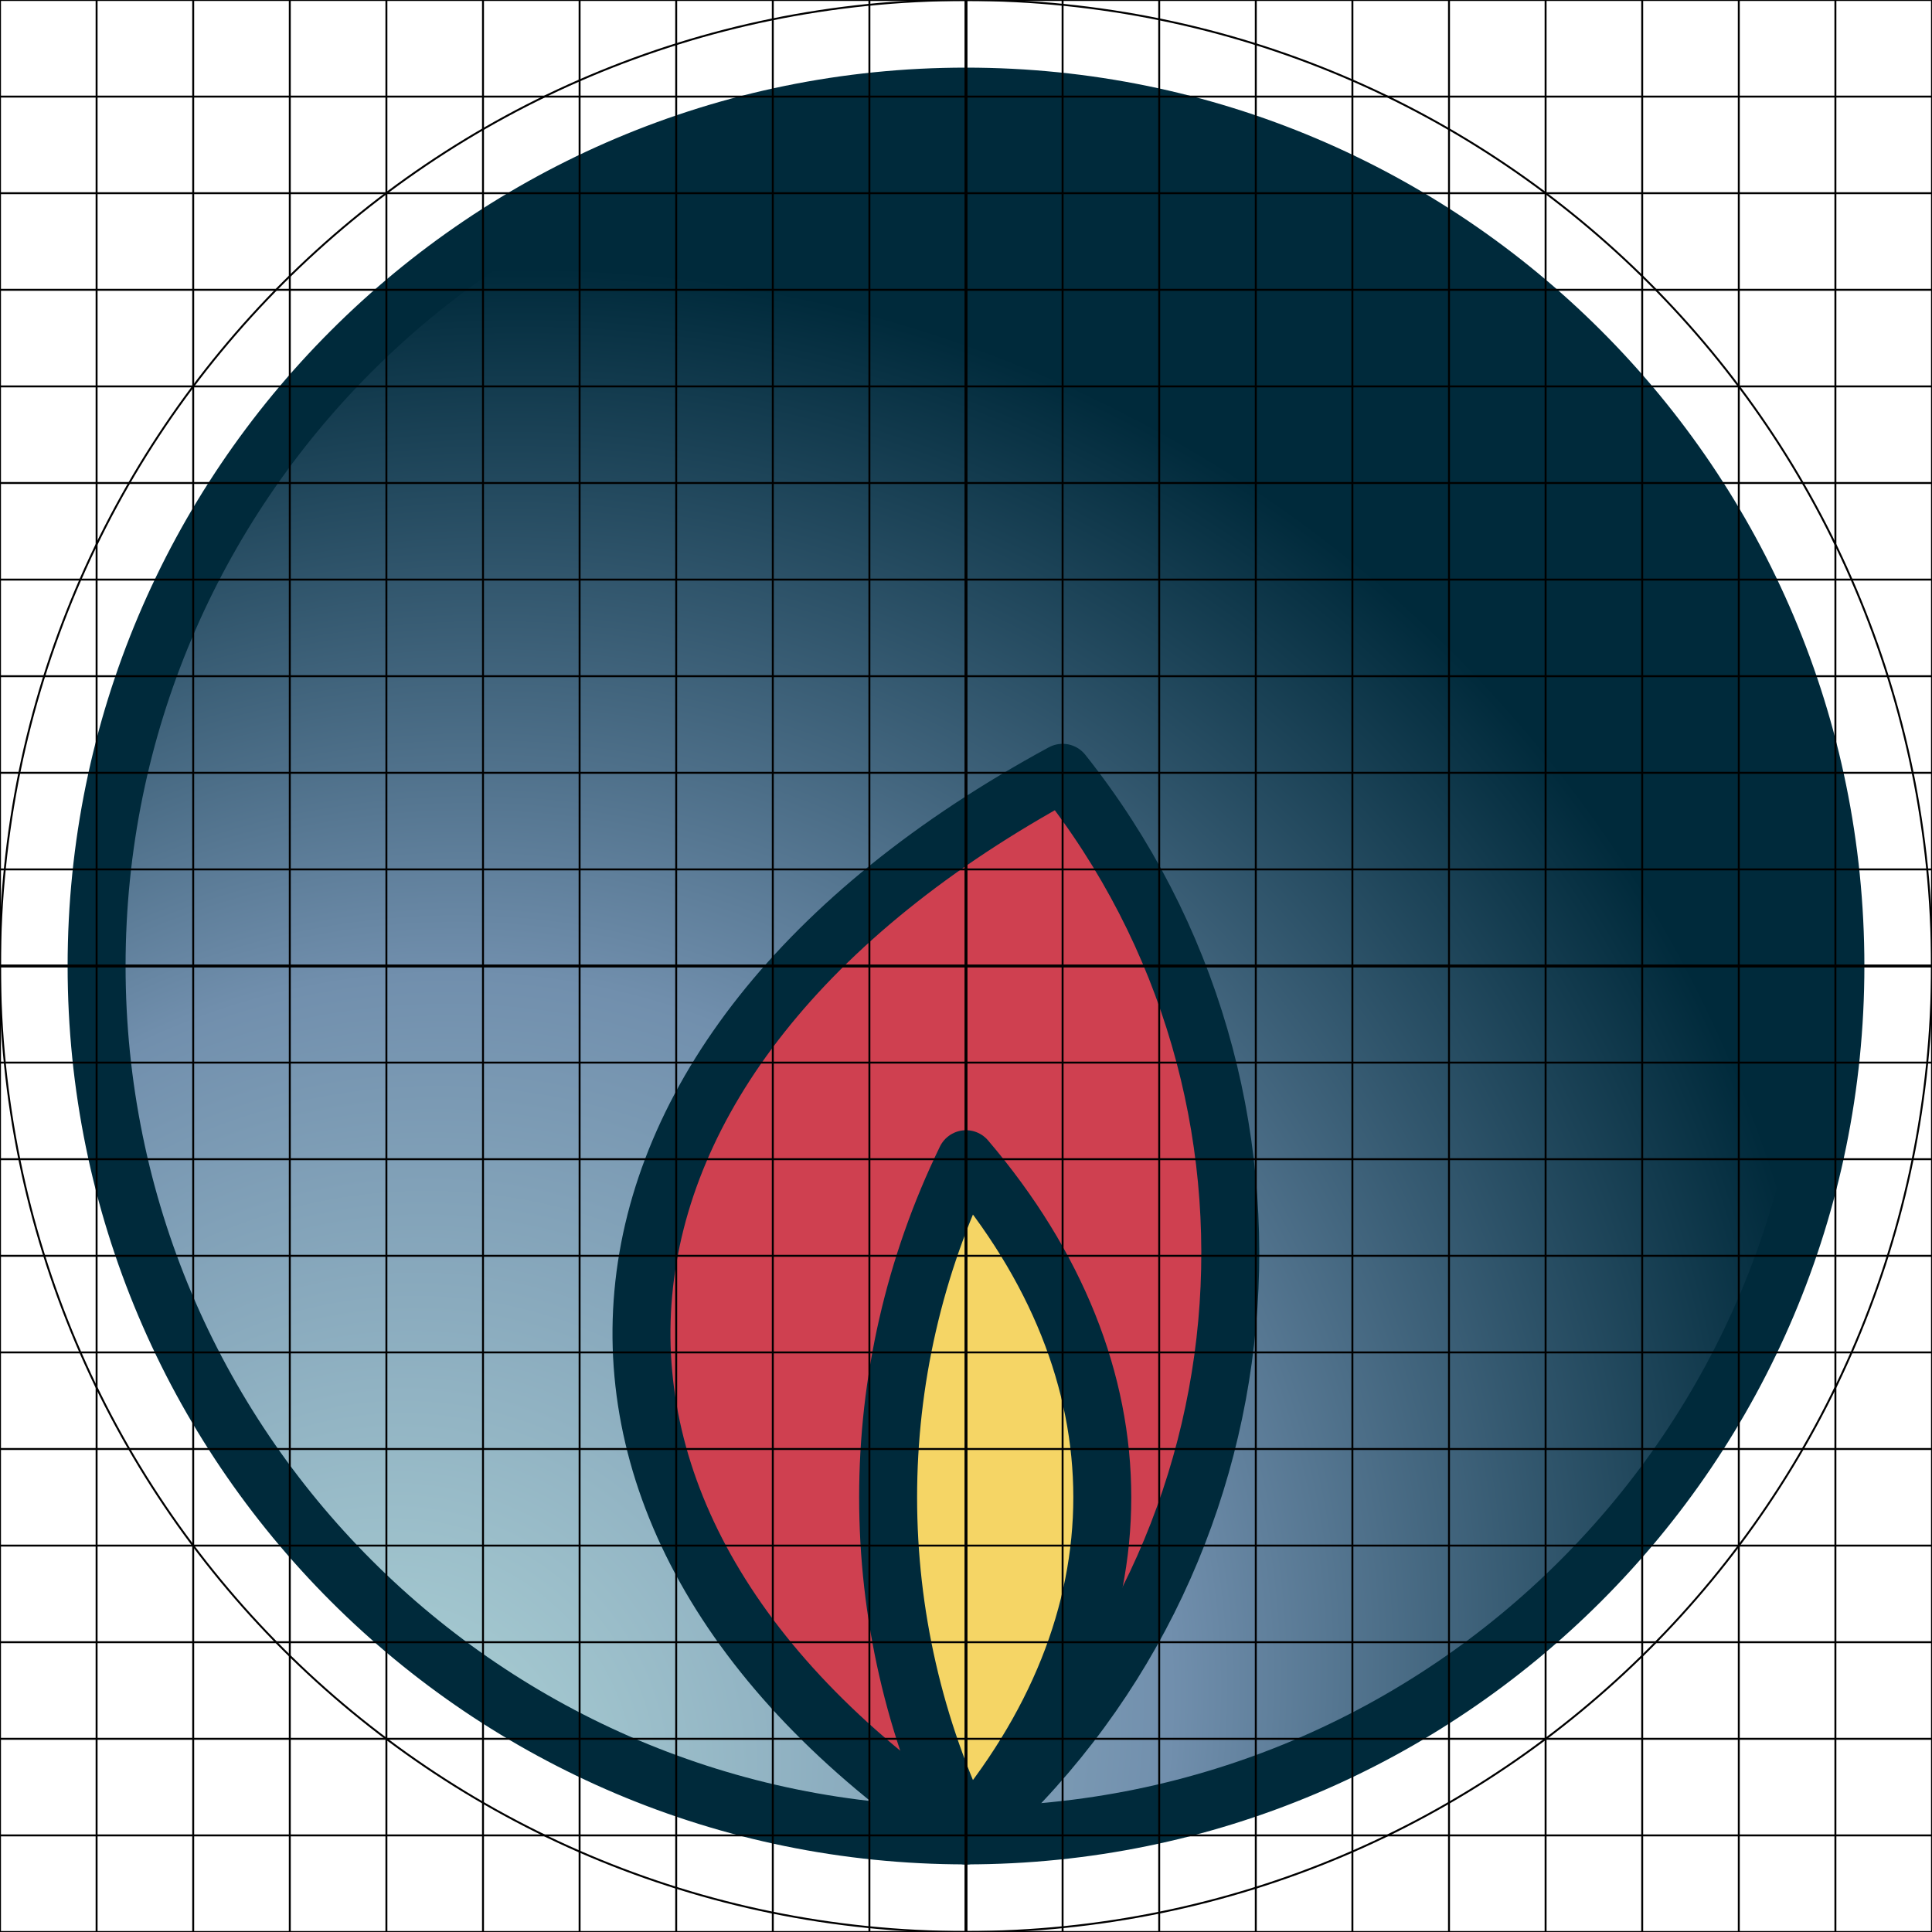
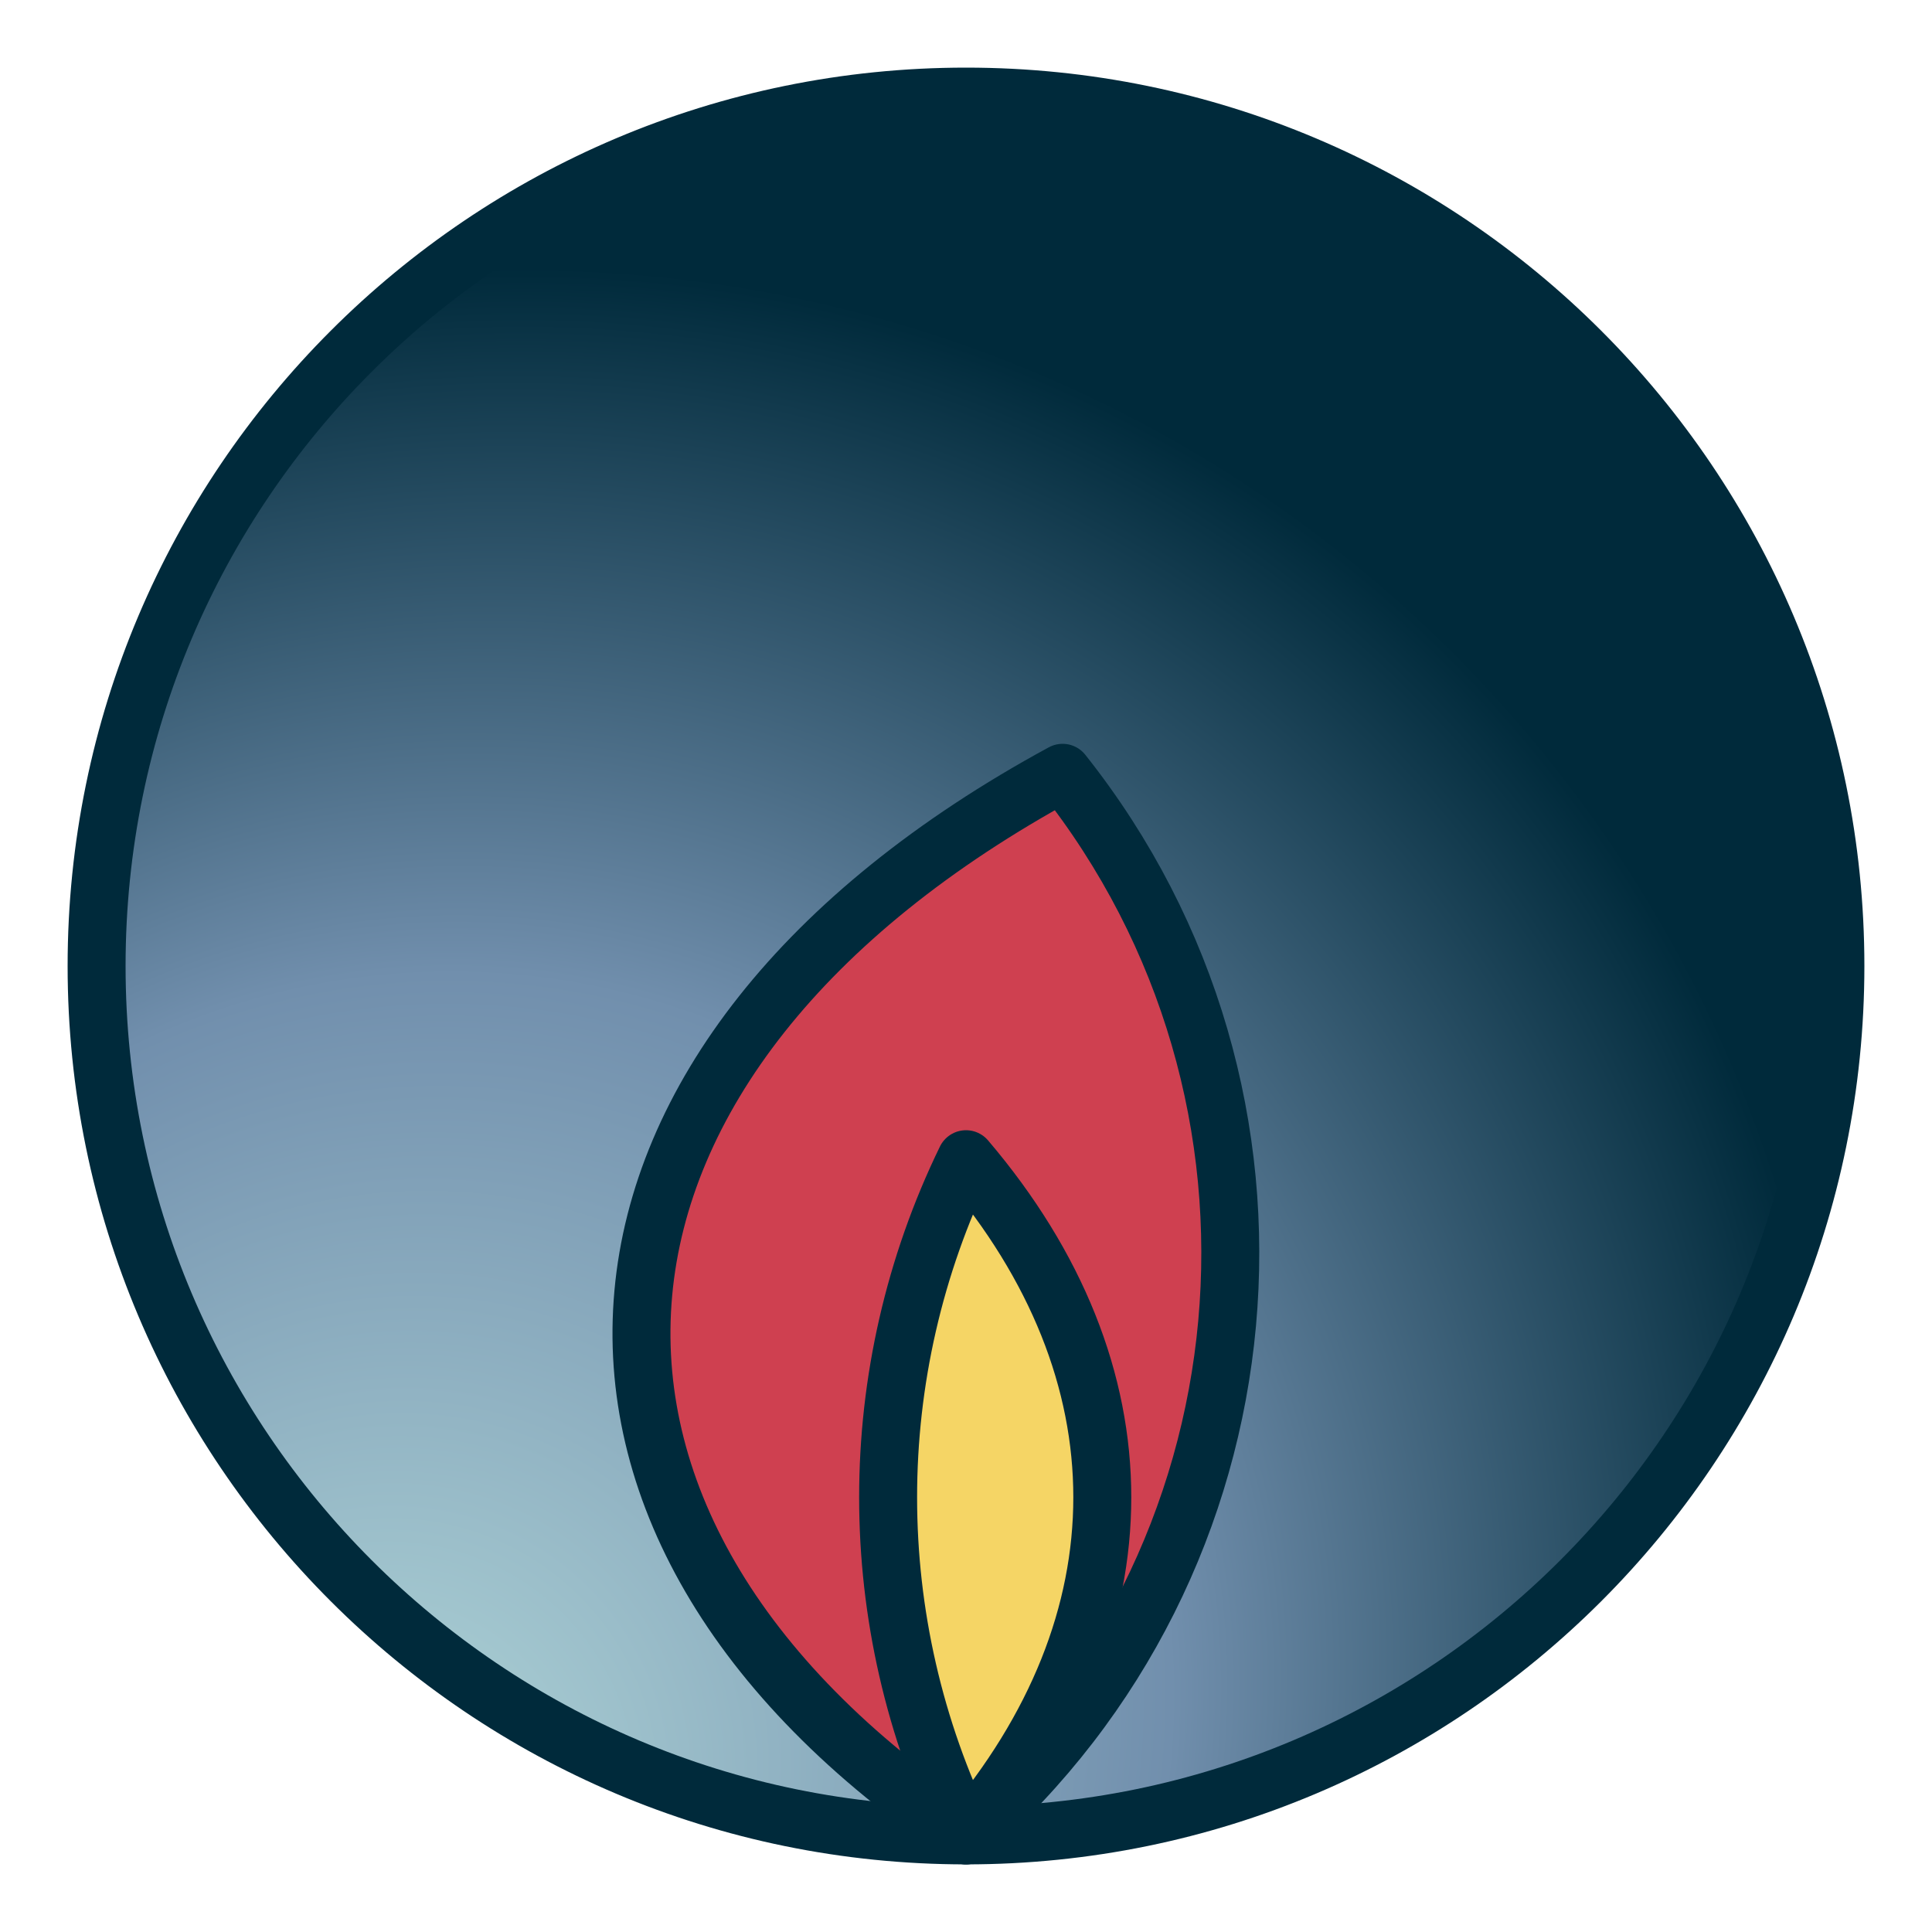
<svg xmlns="http://www.w3.org/2000/svg" width="400" height="400" viewBox="-50 -50 100 100">
  <defs>
    <radialGradient id="radialGradient" cx="25%" cy="85%" r="75%" fx="15%" fy="100%">
      <stop offset="0%" stop-color="#b3d9da" />
      <stop offset="55%" stop-color="#718fad" />
      <stop offset="100%" stop-color="#002a3b" />
    </radialGradient>
  </defs>
  <g style="stroke:#002a3b;stroke-width:3;stroke-linejoin:round;stroke-linecap:round;fill:#000;">
    <circle fill="url(#radialGradient)" cx="0" cy="0" r="45" />
    <path fill="#cf4050" d="             M 0 45             A 40 40 0 0 0 5 -10             A 70 40 0 0 0 0 45             " />
    <path fill="#f5d565" d="             M 0 45             A 70 40 0 0 0 0 10             A 40 40 0 0 0 0 45             " />
  </g>
-   <g style="stroke:#000;stroke-width:0.1;fill:transparent;">
-     <line x1="0" y1="-50" x2="0" y2="50" style="stroke-width:0.15;" />
-     <line x1="-50" y1="0" x2="50" y2="0" style="stroke-width:0.15;" />
-     <line x1="0" y1="-105" x2="0" y2="105" />
-     <line x1="5" y1="-105" x2="5" y2="105" />
-     <line x1="10" y1="-105" x2="10" y2="105" />
-     <line x1="15" y1="-105" x2="15" y2="105" />
-     <line x1="20" y1="-105" x2="20" y2="105" />
-     <line x1="25" y1="-105" x2="25" y2="105" />
-     <line x1="30" y1="-105" x2="30" y2="105" />
-     <line x1="35" y1="-105" x2="35" y2="105" />
-     <line x1="40" y1="-105" x2="40" y2="105" />
-     <line x1="45" y1="-105" x2="45" y2="105" />
-     <line x1="50" y1="-105" x2="50" y2="105" />
-     <line x1="55" y1="-105" x2="55" y2="105" />
-     <line x1="60" y1="-105" x2="60" y2="105" />
-     <line x1="65" y1="-105" x2="65" y2="105" />
-     <line x1="70" y1="-105" x2="70" y2="105" />
-     <line x1="75" y1="-105" x2="75" y2="105" />
-     <line x1="80" y1="-105" x2="80" y2="105" />
-     <line x1="85" y1="-105" x2="85" y2="105" />
-     <line x1="90" y1="-105" x2="90" y2="105" />
-     <line x1="95" y1="-105" x2="95" y2="105" />
-     <line x1="100" y1="-105" x2="100" y2="105" />
-     <line x1="-5" y1="-105" x2="-5" y2="105" />
-     <line x1="-10" y1="-105" x2="-10" y2="105" />
-     <line x1="-15" y1="-105" x2="-15" y2="105" />
-     <line x1="-20" y1="-105" x2="-20" y2="105" />
-     <line x1="-25" y1="-105" x2="-25" y2="105" />
-     <line x1="-30" y1="-105" x2="-30" y2="105" />
-     <line x1="-35" y1="-105" x2="-35" y2="105" />
-     <line x1="-40" y1="-105" x2="-40" y2="105" />
-     <line x1="-45" y1="-105" x2="-45" y2="105" />
-     <line x1="-50" y1="-105" x2="-50" y2="105" />
-     <line x1="-55" y1="-105" x2="-55" y2="105" />
-     <line x1="-60" y1="-105" x2="-60" y2="105" />
-     <line x1="-65" y1="-105" x2="-65" y2="105" />
-     <line x1="-70" y1="-105" x2="-70" y2="105" />
-     <line x1="-75" y1="-105" x2="-75" y2="105" />
-     <line x1="-80" y1="-105" x2="-80" y2="105" />
-     <line x1="-85" y1="-105" x2="-85" y2="105" />
-     <line x1="-90" y1="-105" x2="-90" y2="105" />
-     <line x1="-95" y1="-105" x2="-95" y2="105" />
-     <line x1="-100" y1="-105" x2="-100" y2="105" />
-     <line x1="-105" y1="0" x2="105" y2="0" />
-     <line x1="-105" y1="5" x2="105" y2="5" />
-     <line x1="-105" y1="10" x2="105" y2="10" />
-     <line x1="-105" y1="15" x2="105" y2="15" />
-     <line x1="-105" y1="20" x2="105" y2="20" />
-     <line x1="-105" y1="25" x2="105" y2="25" />
-     <line x1="-105" y1="30" x2="105" y2="30" />
-     <line x1="-105" y1="35" x2="105" y2="35" />
-     <line x1="-105" y1="40" x2="105" y2="40" />
-     <line x1="-105" y1="45" x2="105" y2="45" />
-     <line x1="-105" y1="50" x2="105" y2="50" />
-     <line x1="-105" y1="55" x2="105" y2="55" />
-     <line x1="-105" y1="60" x2="105" y2="60" />
-     <line x1="-105" y1="65" x2="105" y2="65" />
-     <line x1="-105" y1="70" x2="105" y2="70" />
-     <line x1="-105" y1="75" x2="105" y2="75" />
-     <line x1="-105" y1="80" x2="105" y2="80" />
-     <line x1="-105" y1="85" x2="105" y2="85" />
-     <line x1="-105" y1="90" x2="105" y2="90" />
-     <line x1="-105" y1="95" x2="105" y2="95" />
-     <line x1="-105" y1="100" x2="105" y2="100" />
-     <line x1="-105" y1="-5" x2="105" y2="-5" />
-     <line x1="-105" y1="-10" x2="105" y2="-10" />
-     <line x1="-105" y1="-15" x2="105" y2="-15" />
-     <line x1="-105" y1="-20" x2="105" y2="-20" />
-     <line x1="-105" y1="-25" x2="105" y2="-25" />
-     <line x1="-105" y1="-30" x2="105" y2="-30" />
-     <line x1="-105" y1="-35" x2="105" y2="-35" />
-     <line x1="-105" y1="-40" x2="105" y2="-40" />
-     <line x1="-105" y1="-45" x2="105" y2="-45" />
-     <line x1="-105" y1="-50" x2="105" y2="-50" />
-     <line x1="-105" y1="-55" x2="105" y2="-55" />
-     <line x1="-105" y1="-60" x2="105" y2="-60" />
-     <line x1="-105" y1="-65" x2="105" y2="-65" />
-     <line x1="-105" y1="-70" x2="105" y2="-70" />
-     <line x1="-105" y1="-75" x2="105" y2="-75" />
-     <line x1="-105" y1="-80" x2="105" y2="-80" />
-     <line x1="-105" y1="-85" x2="105" y2="-85" />
-     <line x1="-105" y1="-90" x2="105" y2="-90" />
-     <line x1="-105" y1="-95" x2="105" y2="-95" />
-     <line x1="-105" y1="-100" x2="105" y2="-100" />
-     <circle cx="0" cy="0" r="50" />
-   </g>
</svg>
